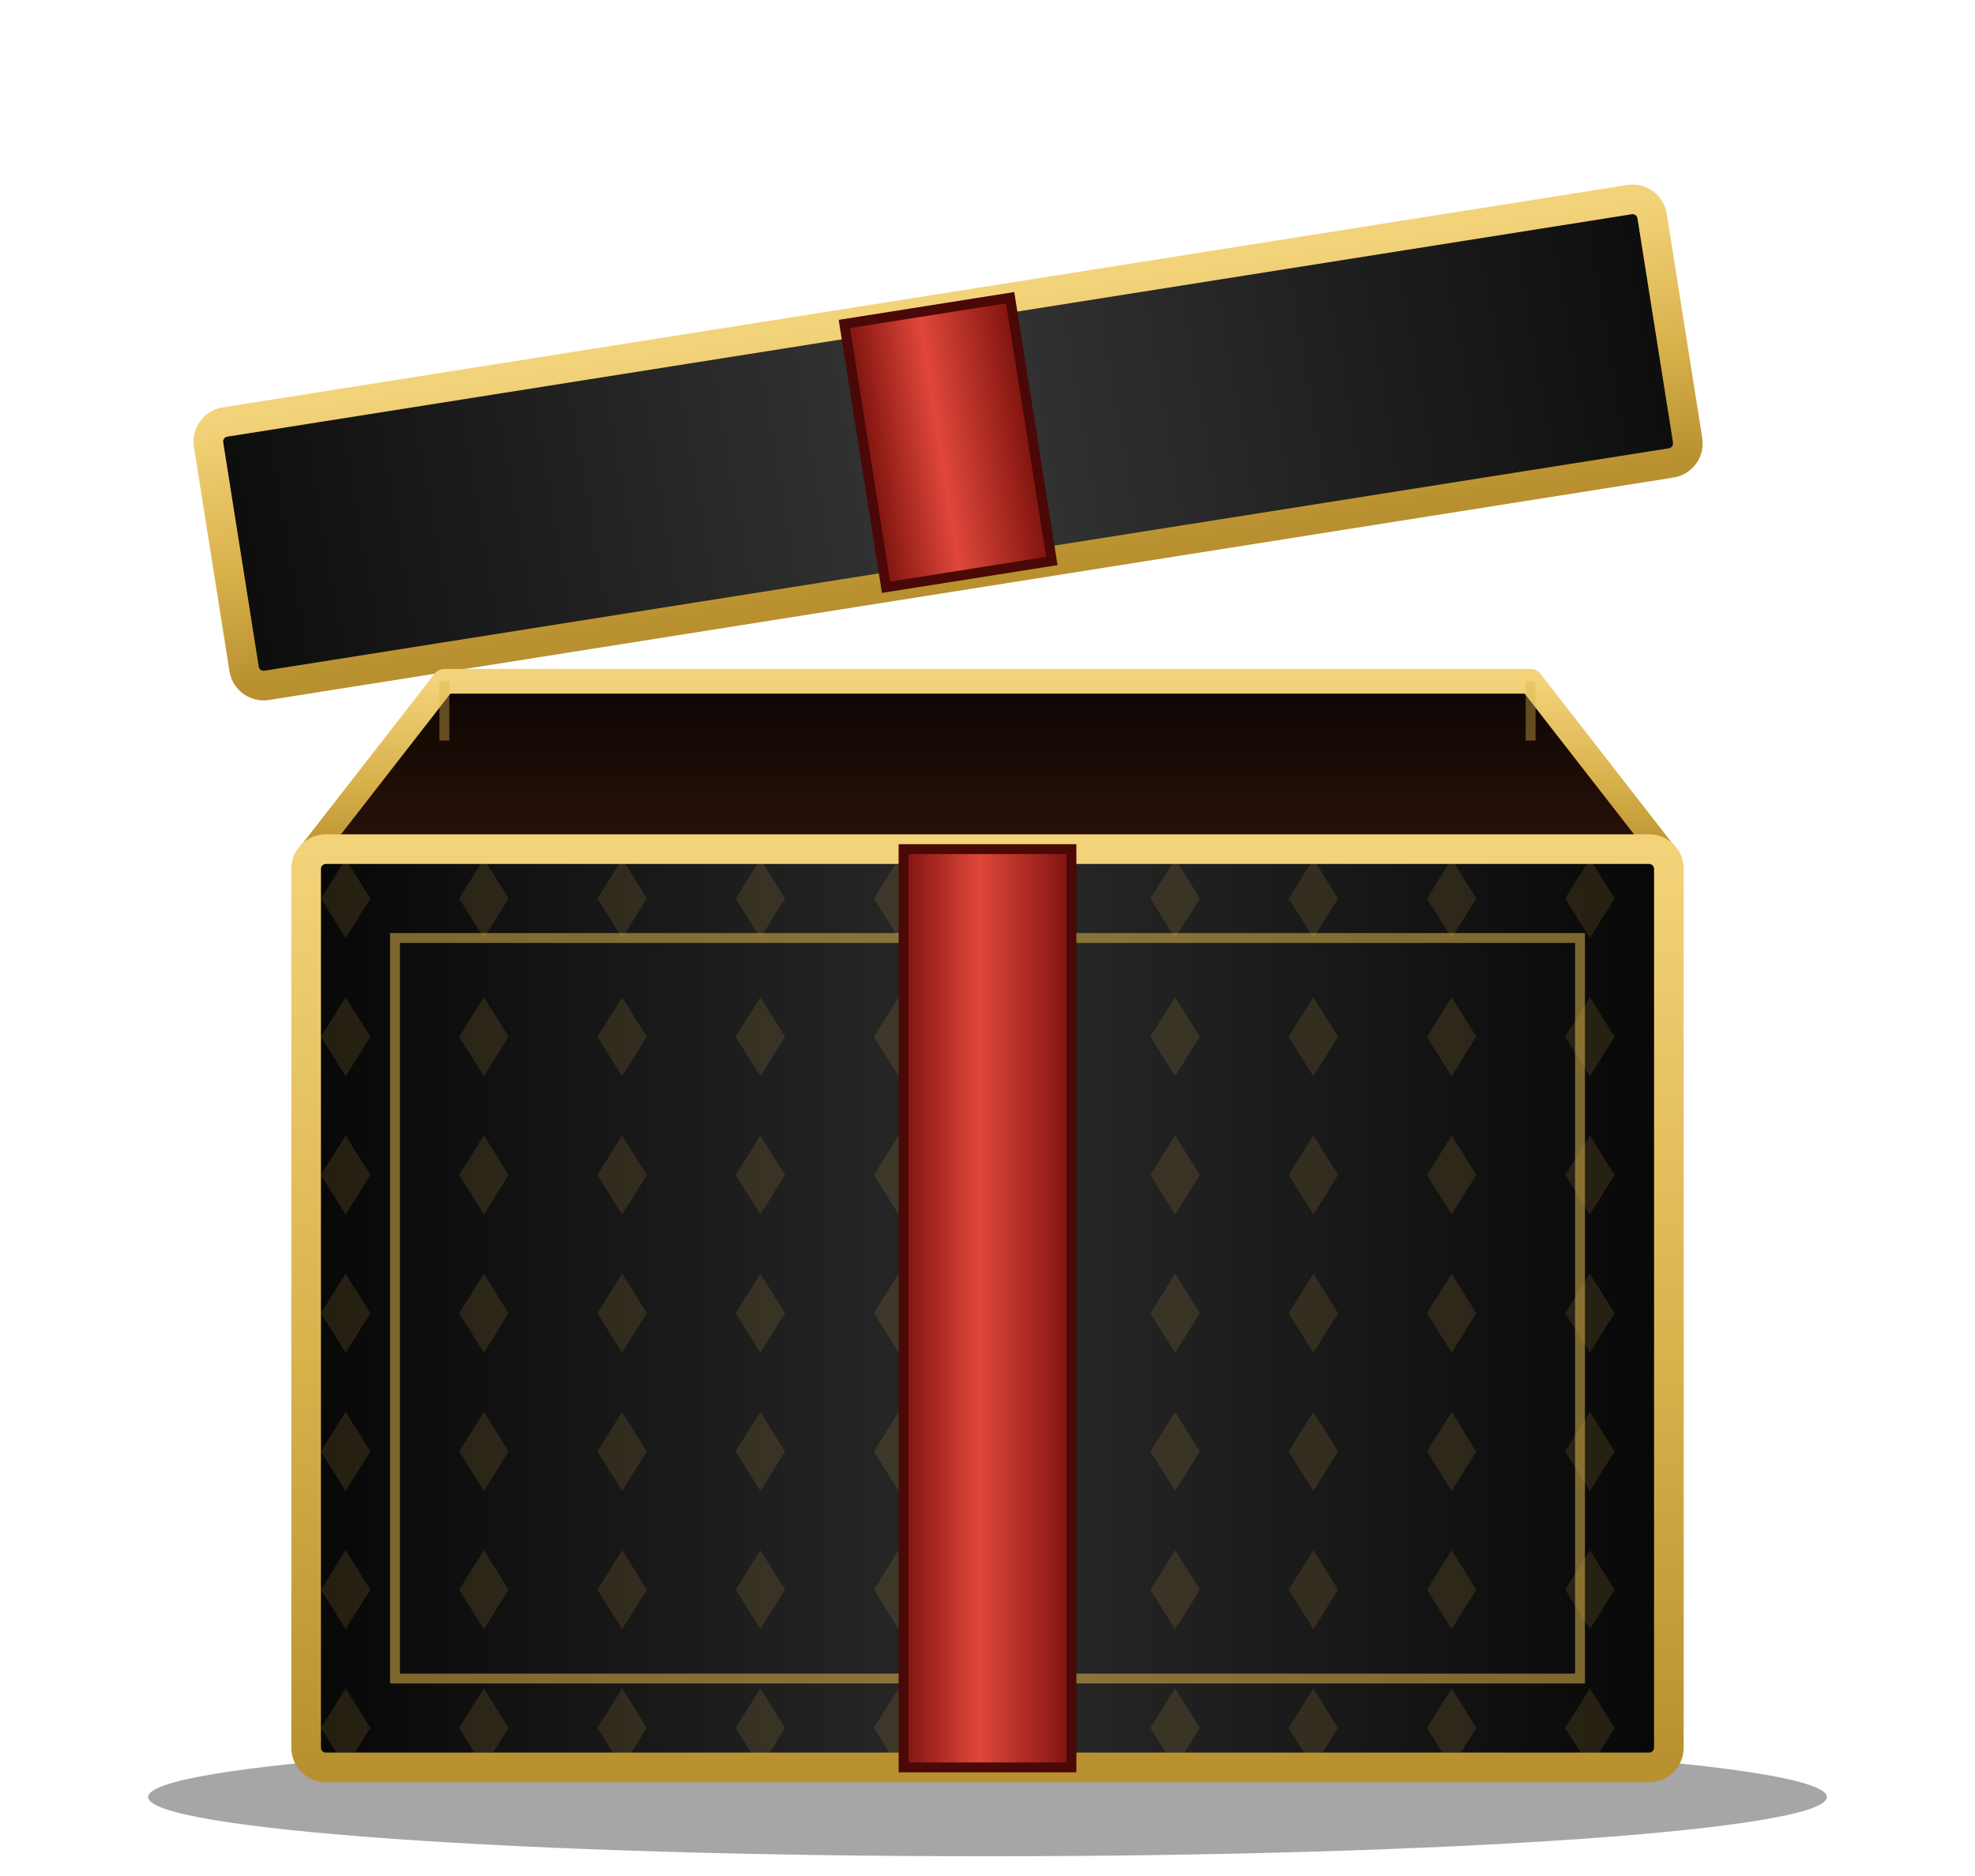
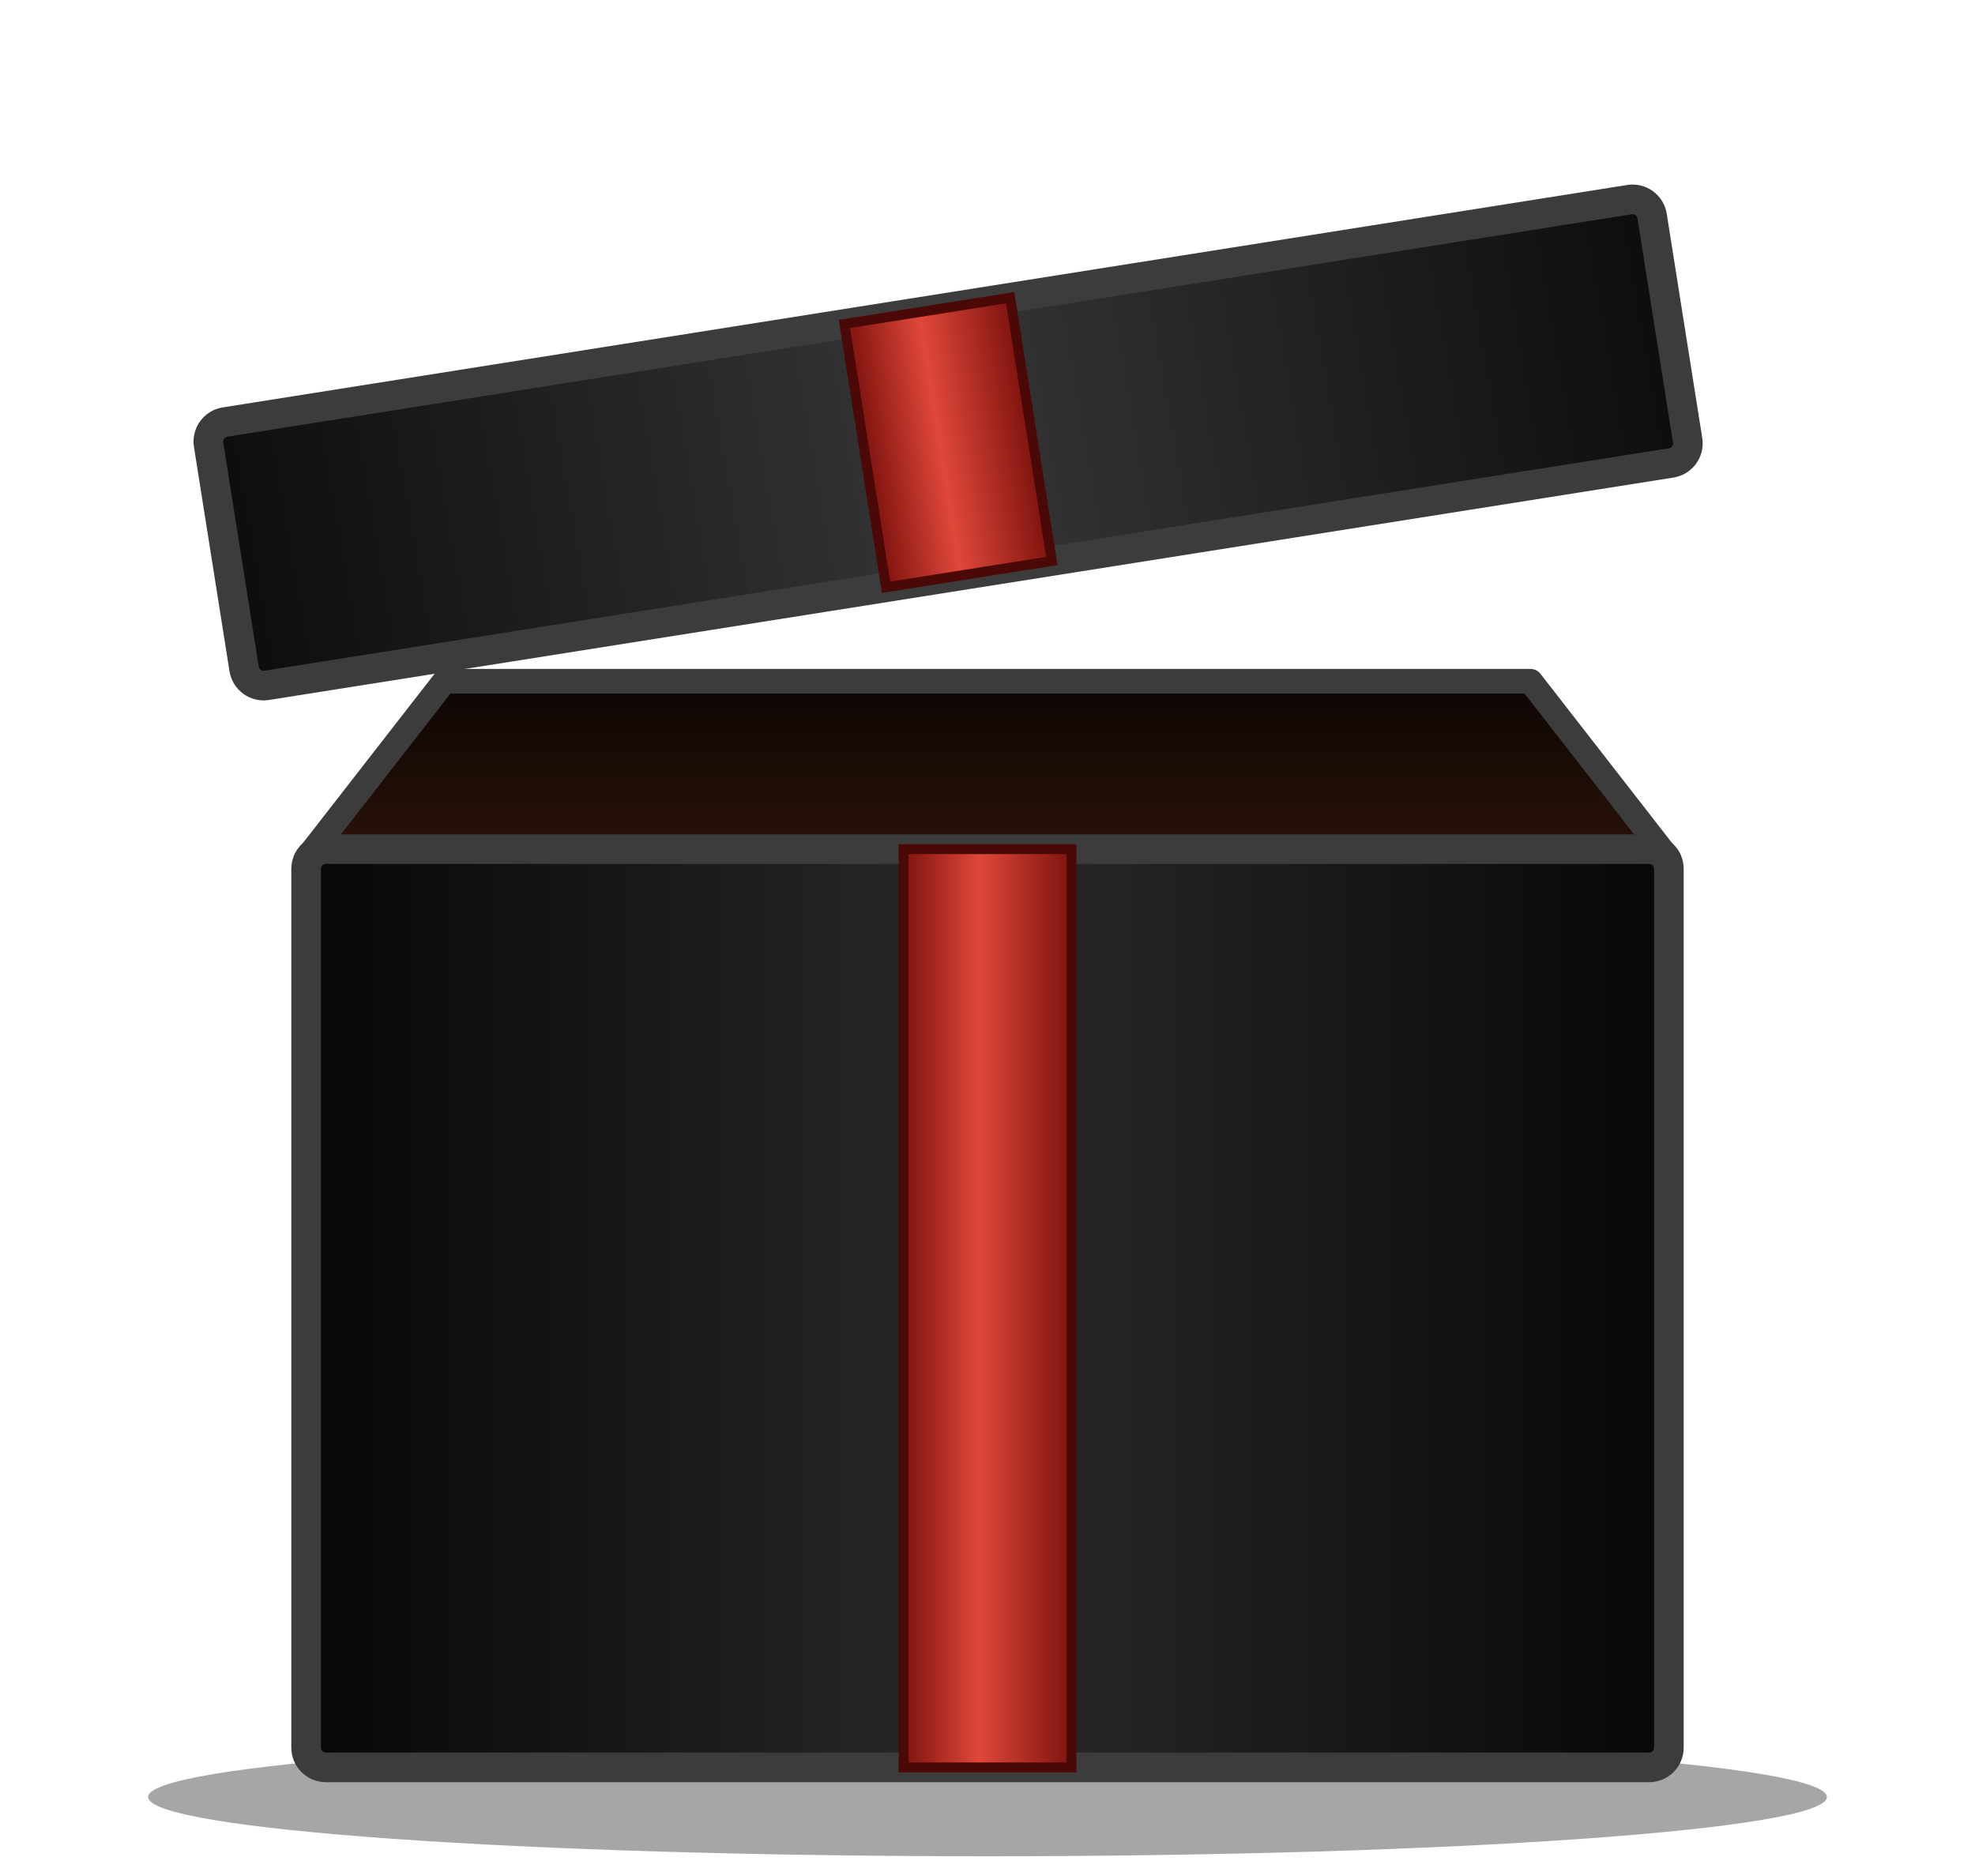
<svg xmlns="http://www.w3.org/2000/svg" viewBox="0 0 400 380">
  <defs>
-     <linearGradient id="gold" x1="0" y1="0" x2="0" y2="1">
-       <stop offset="0" stop-color="#f3d37a" />
-       <stop offset=".55" stop-color="#d9b24c" />
-       <stop offset="1" stop-color="#b8902f" />
-     </linearGradient>
-     <linearGradient id="goldH" x1="0" y1="0" x2="1" y2="0">
-       <stop offset="0" stop-color="#b8902f" />
-       <stop offset=".45" stop-color="#f3d37a" />
-       <stop offset="1" stop-color="#b8902f" />
-     </linearGradient>
    <linearGradient id="body" x1="0" y1="0" x2="1" y2="0">
      <stop offset="0" stop-color="#070707" />
      <stop offset=".5" stop-color="#2a2a2a" />
      <stop offset="1" stop-color="#070707" />
    </linearGradient>
    <linearGradient id="lid" x1="0" y1="0" x2="1" y2="0">
      <stop offset="0" stop-color="#0d0d0d" />
      <stop offset=".5" stop-color="#363636" />
      <stop offset="1" stop-color="#0d0d0d" />
    </linearGradient>
    <linearGradient id="inside" x1="0" y1="0" x2="0" y2="1">
      <stop offset="0" stop-color="#0d0604" />
      <stop offset="1" stop-color="#2a1208" />
    </linearGradient>
-     <pattern id="diamonds" width="28" height="28" patternUnits="userSpaceOnUse">
-       <path d="M14 6 L19 14 L14 22 L9 14Z" fill="#d9b24c" opacity=".14" />
-     </pattern>
    <linearGradient id="red" x1="0" y1="0" x2="0" y2="1">
      <stop offset="0" stop-color="#e0473a" />
      <stop offset=".55" stop-color="#b3221a" />
      <stop offset="1" stop-color="#7e130e" />
    </linearGradient>
    <linearGradient id="redH" x1="0" y1="0" x2="1" y2="0">
      <stop offset="0" stop-color="#7e130e" />
      <stop offset=".45" stop-color="#e0473a" />
      <stop offset="1" stop-color="#7e130e" />
    </linearGradient>
  </defs>
  <ellipse cx="200" cy="364" rx="170" ry="12" fill="#000" opacity=".35" />
  <g transform="rotate(-9 200 140)">
-     <rect x="52" y="62" width="296" height="54" rx="4" fill="url(#lid)" stroke="url(#gold)" stroke-width="6" />
+     <rect x="52" y="62" width="296" height="54" rx="4" fill="url(#lid)" stroke="#3c3c3c" stroke-width="6" />
    <rect x="183" y="62" width="34" height="54" fill="url(#redH)" stroke="#4a0806" stroke-width="2" />
  </g>
-   <path d="M62 174 L 90 138 L 310 138 L 338 174Z" fill="url(#inside)" stroke="url(#gold)" stroke-width="5" stroke-linejoin="round" />
-   <path d="M90 138 L 90 150 M310 138 L 310 150" stroke="#d9b24c" stroke-opacity=".4" stroke-width="2" />
-   <rect x="62" y="172" width="276" height="186" rx="4" fill="url(#body)" stroke="url(#gold)" stroke-width="6" />
-   <rect x="65" y="175" width="270" height="180" fill="url(#diamonds)" />
-   <rect x="80" y="190" width="240" height="150" fill="none" stroke="#d9b24c" stroke-opacity=".55" stroke-width="2" />
+   <path d="M62 174 L 90 138 L 310 138 L 338 174Z" fill="url(#inside)" stroke="#3c3c3c" stroke-width="5" stroke-linejoin="round" />
+   <rect x="62" y="172" width="276" height="186" rx="4" fill="url(#body)" stroke="#3c3c3c" stroke-width="6" />
  <rect x="183" y="172" width="34" height="186" fill="url(#redH)" stroke="#4a0806" stroke-width="2" />
</svg>
